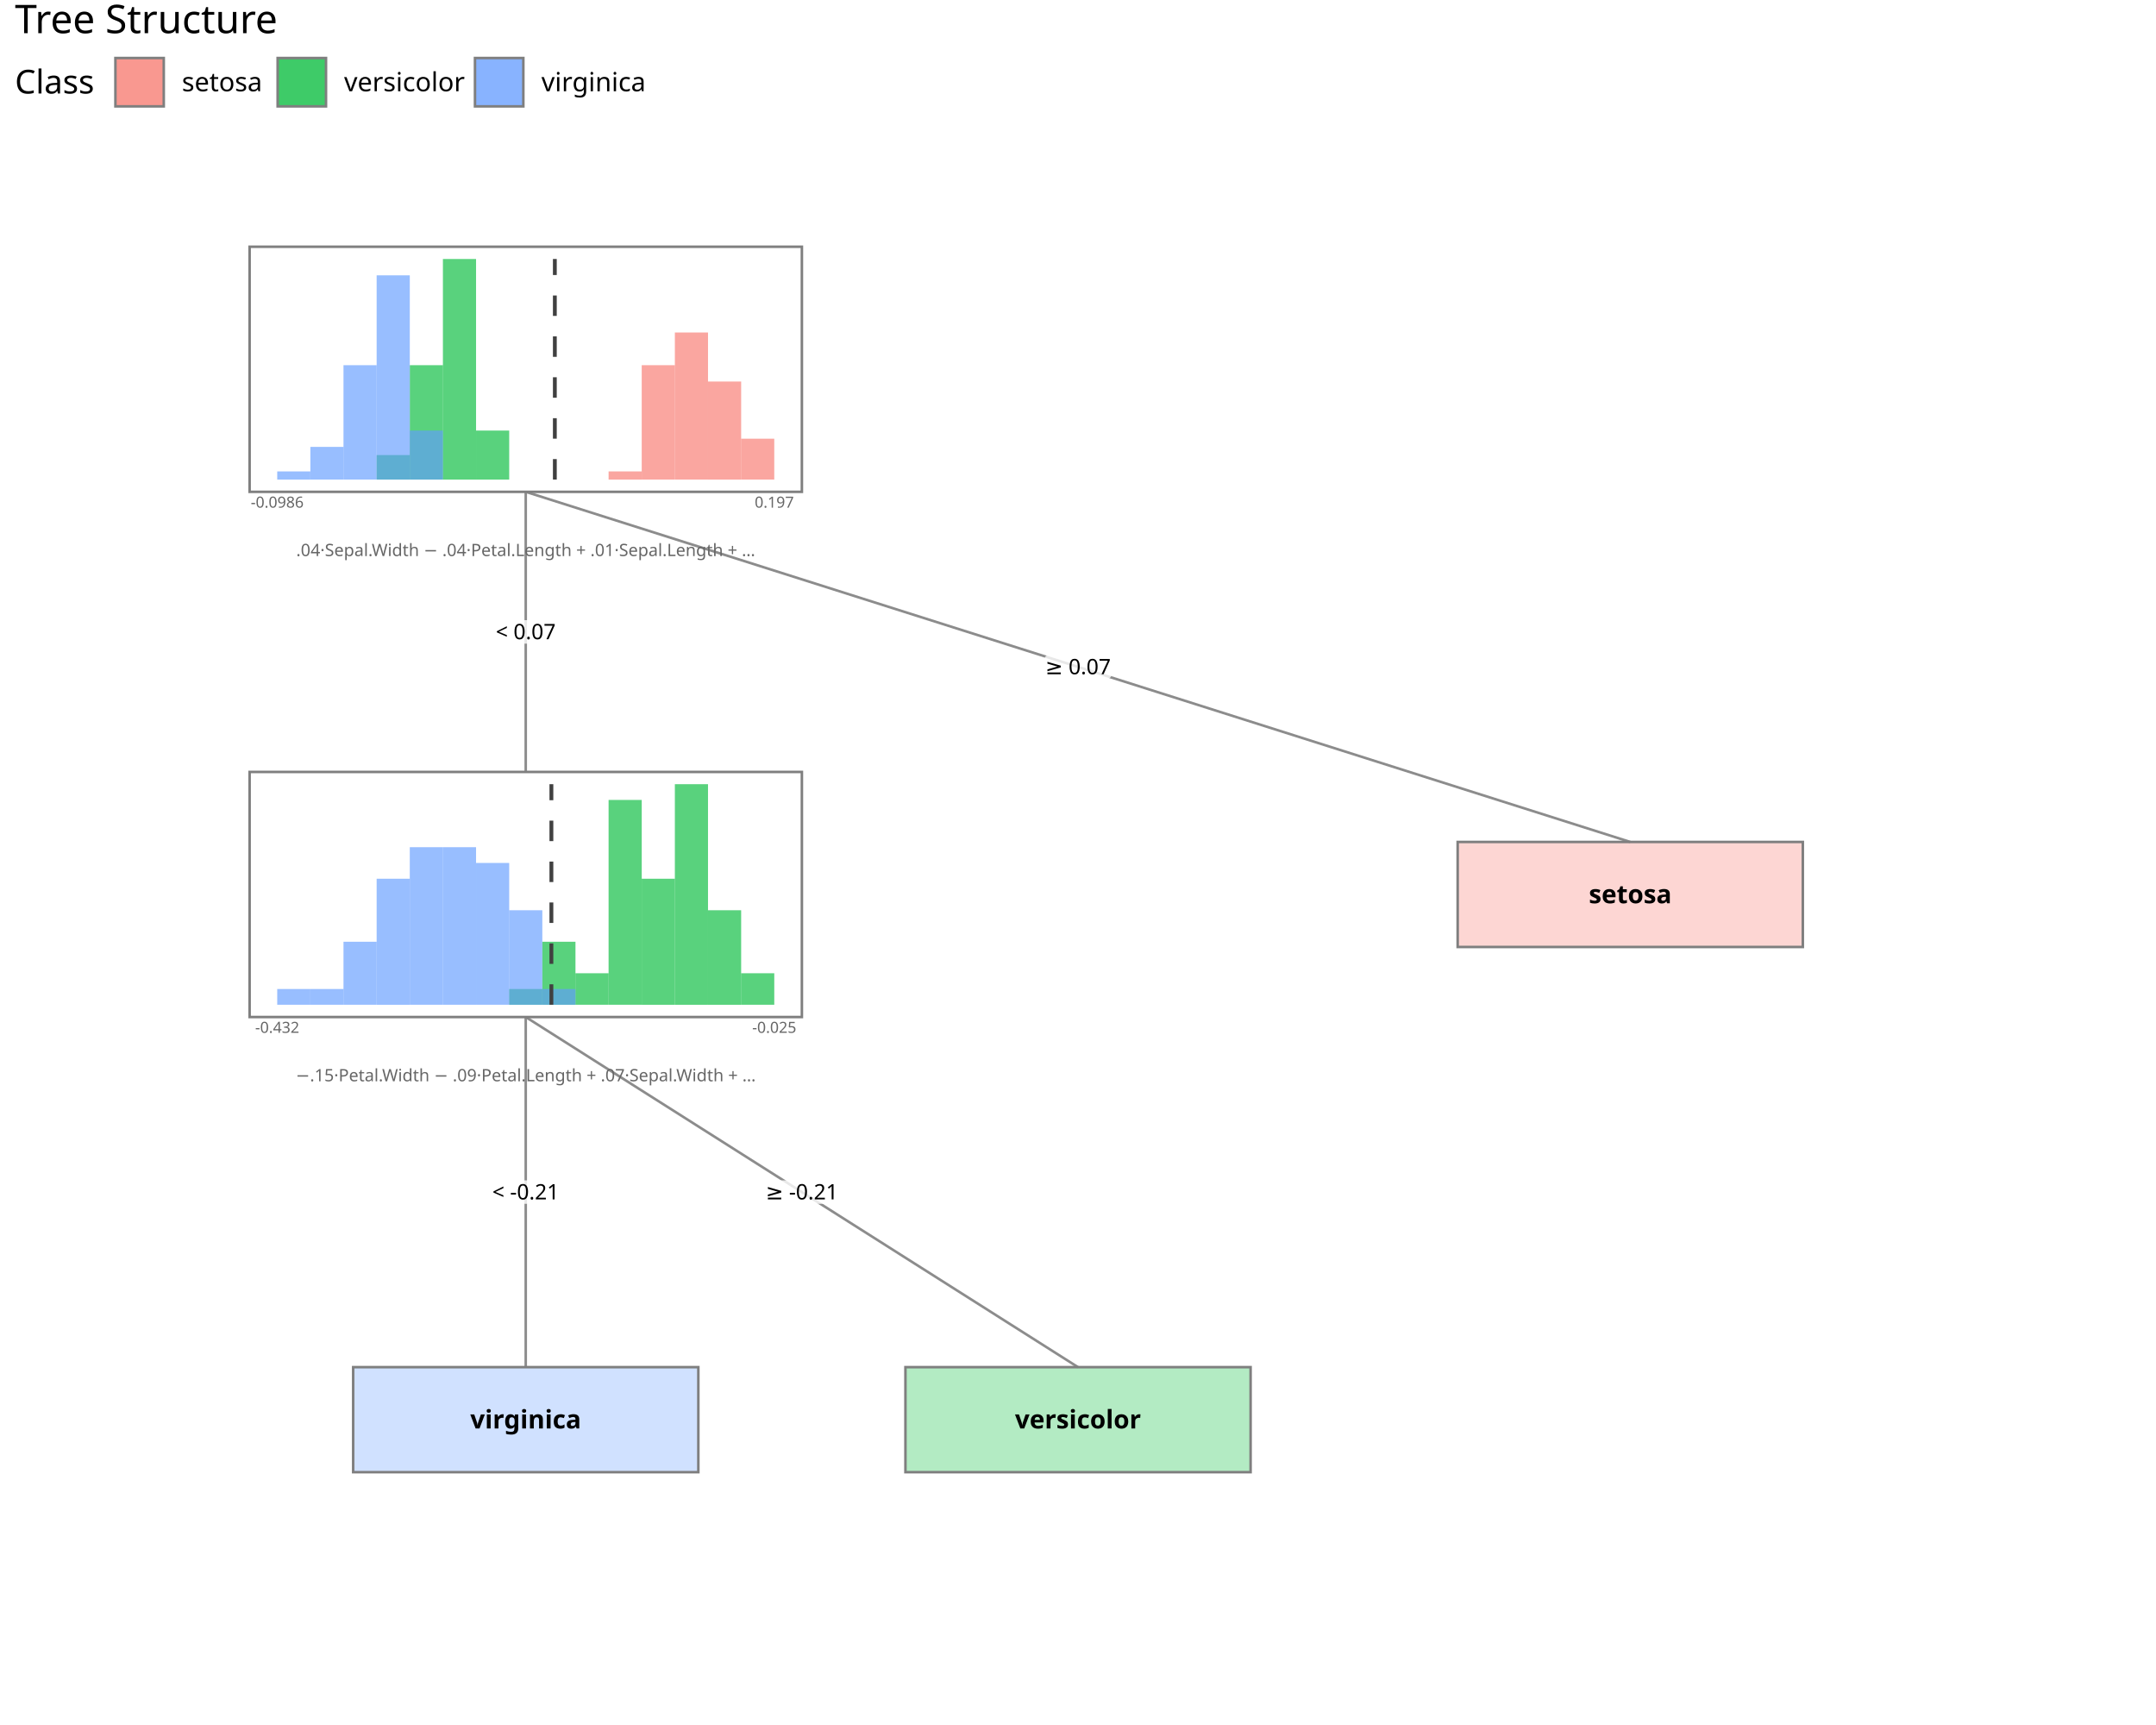
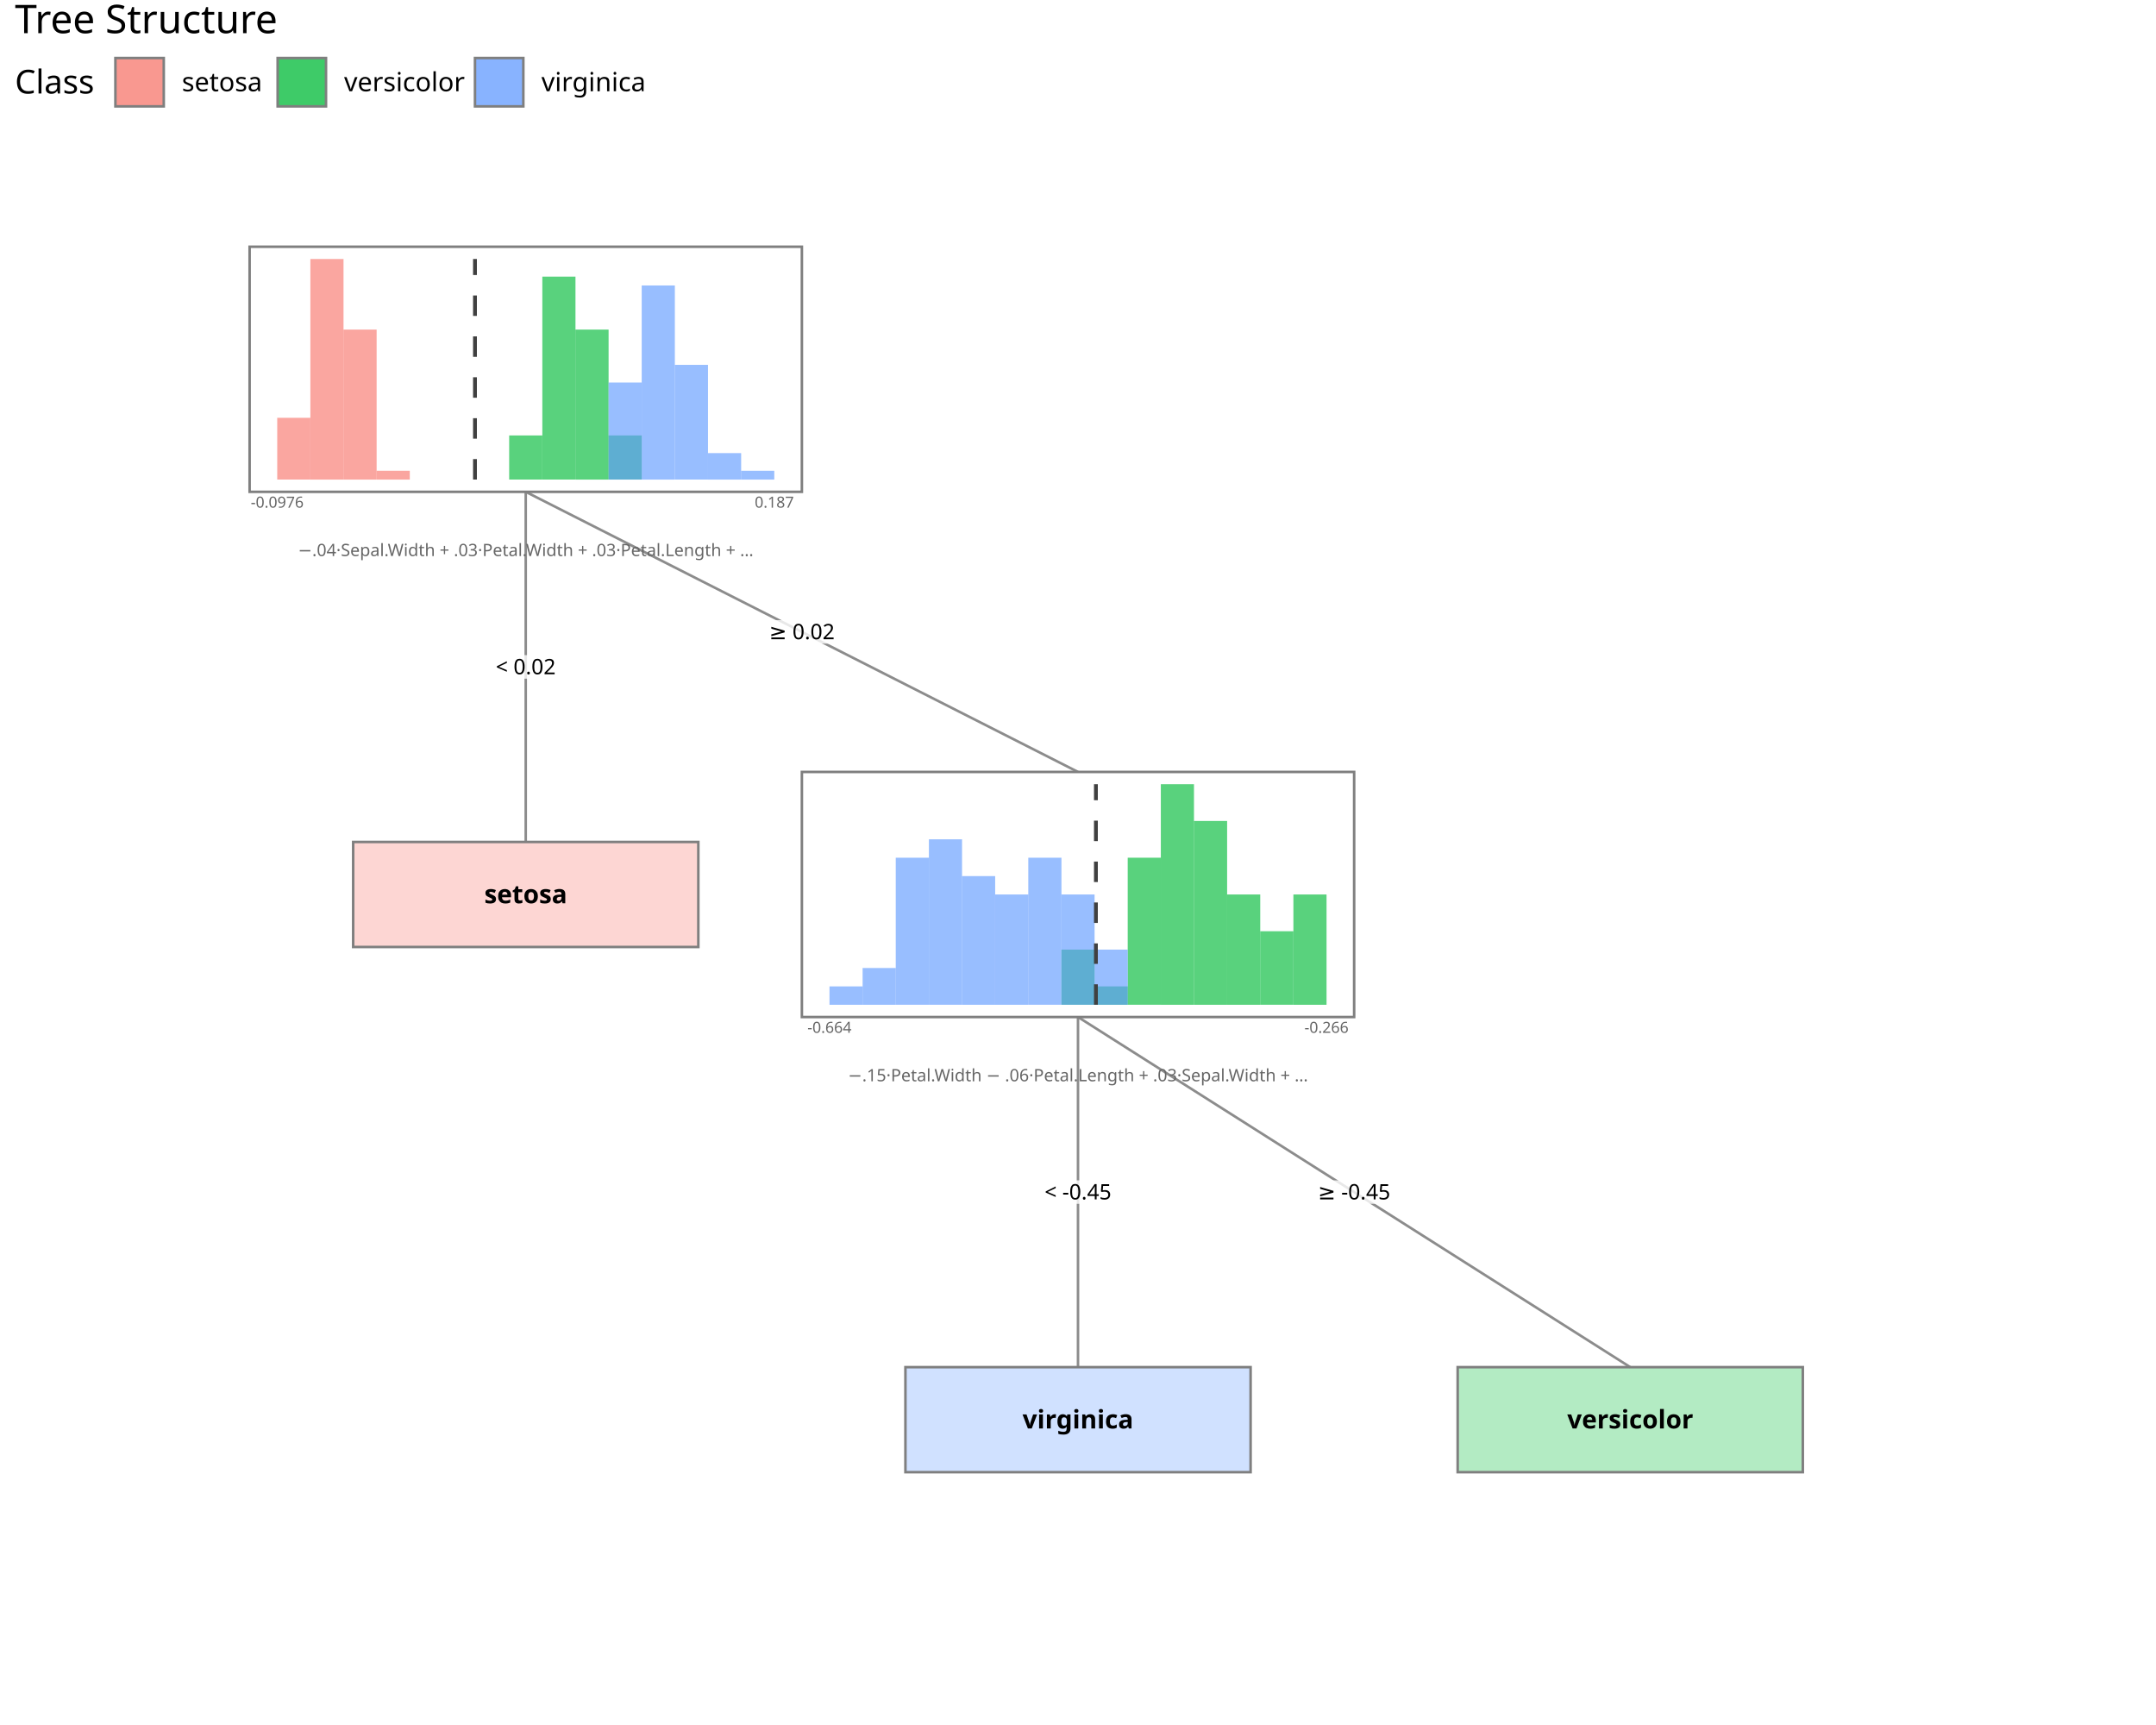
<svg xmlns="http://www.w3.org/2000/svg" class="svglite" data-engine-version="2.0" width="720.00pt" height="576.00pt" viewBox="0 0 720.00 576.00">
  <defs>
    <style type="text/css">
    .svglite line, .svglite polyline, .svglite polygon, .svglite path, .svglite rect, .svglite circle {
      fill: none;
      stroke: #000000;
      stroke-linecap: round;
      stroke-linejoin: round;
      stroke-miterlimit: 10.00;
    }
  </style>
  </defs>
  <rect width="100%" height="100%" style="stroke: none; fill: #FFFFFF;" />
  <defs>
    <clipPath id="cpMC4wMHw3MjAuMDB8MC4wMHw1NzYuMDA=">
      <rect x="0.00" y="0.00" width="720.00" height="576.00" />
    </clipPath>
  </defs>
  <g clip-path="url(#cpMC4wMHw3MjAuMDB8MC4wMHw1NzYuMDA=)">
</g>
  <defs>
    <clipPath id="cpNC45OHw3MTUuMDJ8NDYuNzN8NTc0LjAx">
      <rect x="4.98" y="46.73" width="710.04" height="527.28" />
    </clipPath>
  </defs>
  <g clip-path="url(#cpNC45OHw3MTUuMDJ8NDYuNzN8NTc0LjAx)">
-     <line x1="175.57" y1="339.60" x2="175.57" y2="456.51" style="stroke-width: 0.85; stroke: #8C8C8C; stroke-linecap: butt;" />
-     <line x1="175.57" y1="339.60" x2="360.00" y2="456.51" style="stroke-width: 0.85; stroke: #8C8C8C; stroke-linecap: butt;" />
-     <line x1="175.57" y1="164.23" x2="175.57" y2="257.76" style="stroke-width: 0.85; stroke: #8C8C8C; stroke-linecap: butt;" />
-     <line x1="175.57" y1="164.23" x2="544.43" y2="281.14" style="stroke-width: 0.85; stroke: #8C8C8C; stroke-linecap: butt;" />
-     <polygon points="164.40,401.98 186.75,401.98 186.70,401.98 186.90,401.97 187.10,401.93 187.30,401.85 187.48,401.75 187.64,401.62 187.77,401.47 187.88,401.29 187.96,401.10 188.01,400.90 188.03,400.70 188.03,400.70 188.03,395.41 188.03,395.41 188.01,395.20 187.96,395.00 187.88,394.81 187.77,394.64 187.64,394.49 187.48,394.36 187.30,394.25 187.10,394.18 186.90,394.14 186.75,394.13 164.40,394.13 164.56,394.14 164.35,394.13 164.15,394.15 163.95,394.21 163.76,394.30 163.59,394.42 163.44,394.56 163.32,394.72 163.22,394.91 163.16,395.10 163.13,395.31 163.12,395.41 163.12,400.70 163.13,400.59 163.13,400.80 163.16,401.00 163.22,401.20 163.32,401.38 163.44,401.55 163.59,401.69 163.76,401.81 163.95,401.89 164.15,401.95 164.35,401.98 " style="stroke-width: 0.00; stroke: none; fill: #FFFFFF; fill-opacity: 0.80;" />
-     <text x="175.57" y="400.50" text-anchor="middle" style="font-size: 7.11px; font-family: sans;" textLength="22.35px" lengthAdjust="spacingAndGlyphs">&lt; -0.21</text>
-     <polygon points="256.74,401.98 278.83,401.98 278.78,401.98 278.99,401.97 279.19,401.93 279.38,401.85 279.56,401.75 279.72,401.62 279.86,401.47 279.97,401.29 280.05,401.10 280.10,400.90 280.12,400.70 280.12,400.70 280.12,395.41 280.12,395.41 280.10,395.20 280.05,395.00 279.97,394.81 279.86,394.64 279.72,394.49 279.56,394.36 279.38,394.25 279.19,394.18 278.99,394.14 278.83,394.13 256.74,394.13 256.89,394.14 256.69,394.13 256.48,394.15 256.29,394.21 256.10,394.30 255.93,394.42 255.78,394.56 255.66,394.72 255.56,394.91 255.50,395.10 255.46,395.31 255.46,395.41 255.46,400.70 255.46,400.59 255.46,400.80 255.50,401.00 255.56,401.20 255.66,401.38 255.78,401.55 255.93,401.69 256.10,401.81 256.29,401.89 256.48,401.95 256.69,401.98 " style="stroke-width: 0.00; stroke: none; fill: #FFFFFF; fill-opacity: 0.80;" />
-     <text x="267.79" y="400.50" text-anchor="middle" style="font-size: 7.11px; font-family: sans;" textLength="22.09px" lengthAdjust="spacingAndGlyphs">≥ -0.21</text>
-     <polygon points="165.59,214.92 185.56,214.92 185.51,214.92 185.72,214.91 185.92,214.87 186.11,214.79 186.29,214.69 186.45,214.56 186.59,214.41 186.70,214.23 186.78,214.04 186.83,213.84 186.84,213.64 186.84,213.64 186.84,208.35 186.84,208.35 186.83,208.14 186.78,207.94 186.70,207.75 186.59,207.58 186.45,207.42 186.29,207.29 186.11,207.19 185.92,207.12 185.72,207.08 185.56,207.07 165.59,207.07 165.74,207.08 165.53,207.07 165.33,207.09 165.13,207.15 164.95,207.24 164.78,207.36 164.63,207.50 164.50,207.66 164.41,207.85 164.34,208.04 164.31,208.25 164.31,208.35 164.31,213.64 164.31,213.53 164.31,213.74 164.34,213.94 164.41,214.14 164.50,214.32 164.63,214.49 164.78,214.63 164.95,214.74 165.13,214.83 165.33,214.89 165.53,214.92 " style="stroke-width: 0.00; stroke: none; fill: #FFFFFF; fill-opacity: 0.80;" />
-     <text x="175.57" y="213.44" text-anchor="middle" style="font-size: 7.11px; font-family: sans;" textLength="19.98px" lengthAdjust="spacingAndGlyphs">&lt; 0.07</text>
-     <polygon points="350.14,226.61 369.86,226.61 369.81,226.61 370.02,226.60 370.22,226.56 370.41,226.48 370.59,226.38 370.75,226.25 370.89,226.10 371.00,225.92 371.08,225.73 371.13,225.53 371.14,225.33 371.14,225.33 371.14,220.04 371.14,220.04 371.13,219.83 371.08,219.63 371.00,219.44 370.89,219.27 370.75,219.12 370.59,218.99 370.41,218.88 370.22,218.81 370.02,218.77 369.86,218.76 350.14,218.76 350.29,218.77 350.09,218.76 349.88,218.78 349.68,218.84 349.50,218.93 349.33,219.05 349.18,219.19 349.05,219.36 348.96,219.54 348.89,219.73 348.86,219.94 348.86,220.04 348.86,225.33 348.86,225.22 348.86,225.43 348.89,225.63 348.96,225.83 349.05,226.01 349.18,226.18 349.33,226.32 349.50,226.44 349.68,226.52 349.88,226.58 350.09,226.61 " style="stroke-width: 0.00; stroke: none; fill: #FFFFFF; fill-opacity: 0.80;" />
-     <text x="360.00" y="225.13" text-anchor="middle" style="font-size: 7.11px; font-family: sans;" textLength="19.73px" lengthAdjust="spacingAndGlyphs">≥ 0.07</text>
+     <line x1="360.00" y1="339.60" x2="360.00" y2="456.51" style="stroke-width: 0.85; stroke: #8C8C8C; stroke-linecap: butt;" />
+     <line x1="360.00" y1="339.60" x2="544.43" y2="456.51" style="stroke-width: 0.85; stroke: #8C8C8C; stroke-linecap: butt;" />
+     <line x1="175.57" y1="164.23" x2="175.57" y2="281.14" style="stroke-width: 0.85; stroke: #8C8C8C; stroke-linecap: butt;" />
+     <line x1="175.57" y1="164.23" x2="360.00" y2="257.76" style="stroke-width: 0.85; stroke: #8C8C8C; stroke-linecap: butt;" />
+     <polygon points="348.83,401.98 371.17,401.98 371.12,401.98 371.33,401.97 371.53,401.93 371.72,401.85 371.90,401.75 372.06,401.62 372.20,401.47 372.31,401.29 372.39,401.10 372.44,400.90 372.45,400.70 372.45,400.70 372.45,395.41 372.45,395.41 372.44,395.20 372.39,395.00 372.31,394.81 372.20,394.64 372.06,394.49 371.90,394.36 371.72,394.25 371.53,394.18 371.33,394.14 371.17,394.13 348.83,394.13 348.98,394.14 348.78,394.13 348.57,394.15 348.37,394.21 348.19,394.30 348.02,394.42 347.87,394.56 347.74,394.72 347.65,394.91 347.58,395.10 347.55,395.31 347.55,395.41 347.55,400.70 347.55,400.59 347.55,400.80 347.58,401.00 347.65,401.20 347.74,401.38 347.87,401.55 348.02,401.69 348.19,401.81 348.37,401.89 348.57,401.95 348.78,401.98 " style="stroke-width: 0.00; stroke: none; fill: #FFFFFF; fill-opacity: 0.80;" />
+     <text x="360.00" y="400.50" text-anchor="middle" style="font-size: 7.11px; font-family: sans;" textLength="22.35px" lengthAdjust="spacingAndGlyphs">&lt; -0.45</text>
+     <polygon points="441.17,401.98 463.26,401.98 463.21,401.98 463.41,401.97 463.62,401.93 463.81,401.85 463.99,401.75 464.15,401.62 464.28,401.47 464.39,401.29 464.47,401.10 464.52,400.90 464.54,400.70 464.54,400.70 464.54,395.41 464.54,395.41 464.52,395.20 464.47,395.00 464.39,394.81 464.28,394.64 464.15,394.49 463.99,394.36 463.81,394.25 463.62,394.18 463.41,394.14 463.26,394.13 441.17,394.13 441.32,394.14 441.11,394.13 440.91,394.15 440.71,394.21 440.52,394.30 440.36,394.42 440.21,394.56 440.08,394.72 439.99,394.91 439.92,395.10 439.89,395.31 439.88,395.41 439.88,400.70 439.89,400.59 439.89,400.80 439.92,401.00 439.99,401.20 440.08,401.38 440.21,401.55 440.36,401.69 440.52,401.81 440.71,401.89 440.91,401.95 441.11,401.98 " style="stroke-width: 0.00; stroke: none; fill: #FFFFFF; fill-opacity: 0.80;" />
+     <text x="452.21" y="400.50" text-anchor="middle" style="font-size: 7.11px; font-family: sans;" textLength="22.09px" lengthAdjust="spacingAndGlyphs">≥ -0.45</text>
+     <polygon points="165.59,226.61 185.56,226.61 185.51,226.61 185.72,226.60 185.92,226.56 186.11,226.48 186.29,226.38 186.45,226.25 186.59,226.10 186.70,225.92 186.78,225.73 186.83,225.53 186.84,225.33 186.84,225.33 186.84,220.04 186.84,220.04 186.83,219.83 186.78,219.63 186.70,219.44 186.59,219.27 186.45,219.12 186.29,218.99 186.11,218.88 185.92,218.81 185.72,218.77 185.56,218.76 165.59,218.76 165.74,218.77 165.53,218.76 165.33,218.78 165.13,218.84 164.95,218.93 164.78,219.05 164.63,219.19 164.50,219.36 164.41,219.54 164.34,219.73 164.31,219.94 164.31,220.04 164.31,225.33 164.31,225.22 164.31,225.43 164.34,225.63 164.41,225.83 164.50,226.01 164.63,226.18 164.78,226.32 164.95,226.44 165.13,226.52 165.33,226.58 165.53,226.61 " style="stroke-width: 0.00; stroke: none; fill: #FFFFFF; fill-opacity: 0.80;" />
+     <text x="175.57" y="225.13" text-anchor="middle" style="font-size: 7.11px; font-family: sans;" textLength="19.98px" lengthAdjust="spacingAndGlyphs">&lt; 0.02</text>
+     <polygon points="257.92,214.92 277.65,214.92 277.60,214.92 277.80,214.91 278.01,214.87 278.20,214.79 278.38,214.69 278.54,214.56 278.67,214.41 278.78,214.23 278.86,214.04 278.91,213.84 278.93,213.64 278.93,213.64 278.93,208.35 278.93,208.35 278.91,208.14 278.86,207.94 278.78,207.75 278.67,207.58 278.54,207.42 278.38,207.29 278.20,207.19 278.01,207.12 277.80,207.08 277.65,207.07 257.92,207.07 258.08,207.08 257.87,207.07 257.67,207.09 257.47,207.15 257.28,207.24 257.11,207.36 256.97,207.50 256.84,207.66 256.75,207.85 256.68,208.04 256.65,208.25 256.64,208.35 256.64,213.64 256.65,213.53 256.65,213.74 256.68,213.94 256.75,214.14 256.84,214.32 256.97,214.49 257.11,214.63 257.28,214.74 257.47,214.83 257.67,214.89 257.87,214.92 " style="stroke-width: 0.00; stroke: none; fill: #FFFFFF; fill-opacity: 0.80;" />
+     <text x="267.79" y="213.44" text-anchor="middle" style="font-size: 7.11px; font-family: sans;" textLength="19.73px" lengthAdjust="spacingAndGlyphs">≥ 0.02</text>
    <rect x="83.36" y="82.39" width="184.43" height="81.84" style="stroke-width: 0.85; stroke: #7F7F7F; stroke-linecap: butt; stroke-linejoin: miter; fill: #FFFFFF;" />
-     <rect x="83.36" y="257.76" width="184.43" height="81.84" style="stroke-width: 0.85; stroke: #7F7F7F; stroke-linecap: butt; stroke-linejoin: miter; fill: #FFFFFF;" />
-     <rect x="203.24" y="157.41" width="11.07" height="2.73" style="stroke-width: 1.07; stroke: none; stroke-linecap: butt; stroke-linejoin: miter; fill: #F8766D; fill-opacity: 0.65;" />
-     <rect x="214.30" y="121.94" width="11.07" height="38.19" style="stroke-width: 1.07; stroke: none; stroke-linecap: butt; stroke-linejoin: miter; fill: #F8766D; fill-opacity: 0.65;" />
-     <rect x="225.37" y="111.03" width="11.07" height="49.10" style="stroke-width: 1.07; stroke: none; stroke-linecap: butt; stroke-linejoin: miter; fill: #F8766D; fill-opacity: 0.65;" />
-     <rect x="236.44" y="127.40" width="11.07" height="32.74" style="stroke-width: 1.07; stroke: none; stroke-linecap: butt; stroke-linejoin: miter; fill: #F8766D; fill-opacity: 0.65;" />
-     <rect x="247.50" y="146.49" width="11.07" height="13.64" style="stroke-width: 1.07; stroke: none; stroke-linecap: butt; stroke-linejoin: miter; fill: #F8766D; fill-opacity: 0.65;" />
-     <rect x="125.78" y="151.95" width="11.07" height="8.18" style="stroke-width: 1.07; stroke: none; stroke-linecap: butt; stroke-linejoin: miter; fill: #00BA38; fill-opacity: 0.65;" />
-     <rect x="136.85" y="121.94" width="11.07" height="38.19" style="stroke-width: 1.07; stroke: none; stroke-linecap: butt; stroke-linejoin: miter; fill: #00BA38; fill-opacity: 0.65;" />
-     <rect x="147.91" y="86.48" width="11.07" height="73.66" style="stroke-width: 1.07; stroke: none; stroke-linecap: butt; stroke-linejoin: miter; fill: #00BA38; fill-opacity: 0.65;" />
-     <rect x="158.98" y="143.77" width="11.07" height="16.37" style="stroke-width: 1.07; stroke: none; stroke-linecap: butt; stroke-linejoin: miter; fill: #00BA38; fill-opacity: 0.65;" />
-     <rect x="92.58" y="157.41" width="11.07" height="2.73" style="stroke-width: 1.07; stroke: none; stroke-linecap: butt; stroke-linejoin: miter; fill: #619CFF; fill-opacity: 0.65;" />
-     <rect x="103.65" y="149.22" width="11.07" height="10.91" style="stroke-width: 1.07; stroke: none; stroke-linecap: butt; stroke-linejoin: miter; fill: #619CFF; fill-opacity: 0.65;" />
-     <rect x="114.71" y="121.94" width="11.07" height="38.19" style="stroke-width: 1.07; stroke: none; stroke-linecap: butt; stroke-linejoin: miter; fill: #619CFF; fill-opacity: 0.65;" />
-     <rect x="125.78" y="91.94" width="11.07" height="68.20" style="stroke-width: 1.07; stroke: none; stroke-linecap: butt; stroke-linejoin: miter; fill: #619CFF; fill-opacity: 0.65;" />
-     <rect x="136.85" y="143.77" width="11.07" height="16.37" style="stroke-width: 1.07; stroke: none; stroke-linecap: butt; stroke-linejoin: miter; fill: #619CFF; fill-opacity: 0.65;" />
-     <rect x="170.04" y="330.24" width="11.07" height="5.26" style="stroke-width: 1.07; stroke: none; stroke-linecap: butt; stroke-linejoin: miter; fill: #00BA38; fill-opacity: 0.65;" />
-     <rect x="181.11" y="314.46" width="11.07" height="21.04" style="stroke-width: 1.07; stroke: none; stroke-linecap: butt; stroke-linejoin: miter; fill: #00BA38; fill-opacity: 0.65;" />
-     <rect x="192.17" y="324.98" width="11.07" height="10.52" style="stroke-width: 1.07; stroke: none; stroke-linecap: butt; stroke-linejoin: miter; fill: #00BA38; fill-opacity: 0.65;" />
-     <rect x="203.24" y="267.11" width="11.07" height="68.39" style="stroke-width: 1.07; stroke: none; stroke-linecap: butt; stroke-linejoin: miter; fill: #00BA38; fill-opacity: 0.65;" />
-     <rect x="214.30" y="293.42" width="11.07" height="42.09" style="stroke-width: 1.07; stroke: none; stroke-linecap: butt; stroke-linejoin: miter; fill: #00BA38; fill-opacity: 0.65;" />
-     <rect x="225.37" y="261.85" width="11.07" height="73.66" style="stroke-width: 1.07; stroke: none; stroke-linecap: butt; stroke-linejoin: miter; fill: #00BA38; fill-opacity: 0.65;" />
-     <rect x="236.44" y="303.94" width="11.07" height="31.57" style="stroke-width: 1.07; stroke: none; stroke-linecap: butt; stroke-linejoin: miter; fill: #00BA38; fill-opacity: 0.65;" />
-     <rect x="247.50" y="324.98" width="11.07" height="10.52" style="stroke-width: 1.07; stroke: none; stroke-linecap: butt; stroke-linejoin: miter; fill: #00BA38; fill-opacity: 0.65;" />
-     <rect x="92.58" y="330.24" width="11.07" height="5.26" style="stroke-width: 1.07; stroke: none; stroke-linecap: butt; stroke-linejoin: miter; fill: #619CFF; fill-opacity: 0.65;" />
-     <rect x="103.65" y="330.24" width="11.07" height="5.26" style="stroke-width: 1.07; stroke: none; stroke-linecap: butt; stroke-linejoin: miter; fill: #619CFF; fill-opacity: 0.65;" />
-     <rect x="114.71" y="314.46" width="11.07" height="21.04" style="stroke-width: 1.07; stroke: none; stroke-linecap: butt; stroke-linejoin: miter; fill: #619CFF; fill-opacity: 0.65;" />
-     <rect x="125.78" y="293.42" width="11.07" height="42.09" style="stroke-width: 1.07; stroke: none; stroke-linecap: butt; stroke-linejoin: miter; fill: #619CFF; fill-opacity: 0.65;" />
-     <rect x="136.85" y="282.89" width="11.07" height="52.61" style="stroke-width: 1.07; stroke: none; stroke-linecap: butt; stroke-linejoin: miter; fill: #619CFF; fill-opacity: 0.65;" />
-     <rect x="147.91" y="282.89" width="11.07" height="52.61" style="stroke-width: 1.07; stroke: none; stroke-linecap: butt; stroke-linejoin: miter; fill: #619CFF; fill-opacity: 0.65;" />
-     <rect x="158.98" y="288.15" width="11.07" height="47.35" style="stroke-width: 1.07; stroke: none; stroke-linecap: butt; stroke-linejoin: miter; fill: #619CFF; fill-opacity: 0.65;" />
-     <rect x="170.04" y="303.94" width="11.07" height="31.57" style="stroke-width: 1.07; stroke: none; stroke-linecap: butt; stroke-linejoin: miter; fill: #619CFF; fill-opacity: 0.65;" />
-     <rect x="181.11" y="330.24" width="11.07" height="5.26" style="stroke-width: 1.07; stroke: none; stroke-linecap: butt; stroke-linejoin: miter; fill: #619CFF; fill-opacity: 0.65;" />
-     <line x1="185.29" y1="160.13" x2="185.29" y2="86.48" style="stroke-width: 1.28; stroke: #404040; stroke-dasharray: 6.83,6.83; stroke-linecap: butt;" />
-     <line x1="184.14" y1="335.50" x2="184.14" y2="261.85" style="stroke-width: 1.28; stroke: #404040; stroke-dasharray: 6.83,6.83; stroke-linecap: butt;" />
-     <text x="92.58" y="169.51" text-anchor="middle" style="font-size: 5.12px; fill: #666666; font-family: sans;" textLength="17.37px" lengthAdjust="spacingAndGlyphs">-0.0986</text>
-     <text x="258.57" y="169.51" text-anchor="middle" style="font-size: 5.12px; fill: #666666; font-family: sans;" textLength="12.82px" lengthAdjust="spacingAndGlyphs">0.197</text>
-     <text x="92.58" y="344.88" text-anchor="middle" style="font-size: 5.12px; fill: #666666; font-family: sans;" textLength="14.52px" lengthAdjust="spacingAndGlyphs">-0.432</text>
-     <text x="258.57" y="344.88" text-anchor="middle" style="font-size: 5.12px; fill: #666666; font-family: sans;" textLength="14.52px" lengthAdjust="spacingAndGlyphs">-0.025</text>
-     <rect x="117.94" y="456.51" width="115.27" height="35.07" style="stroke-width: 0.85; stroke: #7F7F7F; stroke-linecap: butt; stroke-linejoin: miter; fill: #619CFF; fill-opacity: 0.30;" />
-     <rect x="302.37" y="456.51" width="115.27" height="35.07" style="stroke-width: 0.85; stroke: #7F7F7F; stroke-linecap: butt; stroke-linejoin: miter; fill: #00BA38; fill-opacity: 0.30;" />
-     <rect x="486.79" y="281.14" width="115.27" height="35.07" style="stroke-width: 0.85; stroke: #7F7F7F; stroke-linecap: butt; stroke-linejoin: miter; fill: #F8766D; fill-opacity: 0.30;" />
-     <text x="175.57" y="476.98" text-anchor="middle" style="font-size: 8.54px; font-weight: bold; font-family: sans;" textLength="31.31px" lengthAdjust="spacingAndGlyphs">virginica</text>
-     <text x="360.00" y="476.98" text-anchor="middle" style="font-size: 8.54px; font-weight: bold; font-family: sans;" textLength="36.53px" lengthAdjust="spacingAndGlyphs">versicolor</text>
-     <text x="544.43" y="301.61" text-anchor="middle" style="font-size: 8.54px; font-weight: bold; font-family: sans;" textLength="25.16px" lengthAdjust="spacingAndGlyphs">setosa</text>
-     <text x="175.57" y="185.68" text-anchor="middle" style="font-size: 5.69px; fill: #666666; font-family: sans;" textLength="150.75px" lengthAdjust="spacingAndGlyphs">.04·Sepal.Width − .04·Petal.Length + .01·Sepal.Length + …</text>
-     <text x="175.57" y="361.05" text-anchor="middle" style="font-size: 5.69px; fill: #666666; font-family: sans;" textLength="149.63px" lengthAdjust="spacingAndGlyphs">−.15·Petal.Width − .09·Petal.Length + .07·Sepal.Width + …</text>
+     <rect x="267.79" y="257.76" width="184.43" height="81.84" style="stroke-width: 0.85; stroke: #7F7F7F; stroke-linecap: butt; stroke-linejoin: miter; fill: #FFFFFF;" />
+     <rect x="92.58" y="139.51" width="11.07" height="20.62" style="stroke-width: 1.07; stroke: none; stroke-linecap: butt; stroke-linejoin: miter; fill: #F8766D; fill-opacity: 0.65;" />
+     <rect x="103.65" y="86.48" width="11.07" height="73.66" style="stroke-width: 1.07; stroke: none; stroke-linecap: butt; stroke-linejoin: miter; fill: #F8766D; fill-opacity: 0.65;" />
+     <rect x="114.71" y="110.05" width="11.07" height="50.09" style="stroke-width: 1.07; stroke: none; stroke-linecap: butt; stroke-linejoin: miter; fill: #F8766D; fill-opacity: 0.65;" />
+     <rect x="125.78" y="157.19" width="11.07" height="2.95" style="stroke-width: 1.07; stroke: none; stroke-linecap: butt; stroke-linejoin: miter; fill: #F8766D; fill-opacity: 0.65;" />
+     <rect x="170.04" y="145.40" width="11.07" height="14.73" style="stroke-width: 1.07; stroke: none; stroke-linecap: butt; stroke-linejoin: miter; fill: #00BA38; fill-opacity: 0.65;" />
+     <rect x="181.11" y="92.37" width="11.07" height="67.76" style="stroke-width: 1.07; stroke: none; stroke-linecap: butt; stroke-linejoin: miter; fill: #00BA38; fill-opacity: 0.65;" />
+     <rect x="192.17" y="110.05" width="11.07" height="50.09" style="stroke-width: 1.07; stroke: none; stroke-linecap: butt; stroke-linejoin: miter; fill: #00BA38; fill-opacity: 0.65;" />
+     <rect x="203.24" y="145.40" width="11.07" height="14.73" style="stroke-width: 1.07; stroke: none; stroke-linecap: butt; stroke-linejoin: miter; fill: #00BA38; fill-opacity: 0.65;" />
+     <rect x="203.24" y="127.73" width="11.07" height="32.41" style="stroke-width: 1.07; stroke: none; stroke-linecap: butt; stroke-linejoin: miter; fill: #619CFF; fill-opacity: 0.65;" />
+     <rect x="214.30" y="95.32" width="11.07" height="64.82" style="stroke-width: 1.07; stroke: none; stroke-linecap: butt; stroke-linejoin: miter; fill: #619CFF; fill-opacity: 0.65;" />
+     <rect x="225.37" y="121.83" width="11.07" height="38.30" style="stroke-width: 1.07; stroke: none; stroke-linecap: butt; stroke-linejoin: miter; fill: #619CFF; fill-opacity: 0.65;" />
+     <rect x="236.44" y="151.30" width="11.07" height="8.84" style="stroke-width: 1.07; stroke: none; stroke-linecap: butt; stroke-linejoin: miter; fill: #619CFF; fill-opacity: 0.65;" />
+     <rect x="247.50" y="157.19" width="11.07" height="2.95" style="stroke-width: 1.07; stroke: none; stroke-linecap: butt; stroke-linejoin: miter; fill: #619CFF; fill-opacity: 0.65;" />
+     <rect x="354.47" y="317.09" width="11.07" height="18.41" style="stroke-width: 1.07; stroke: none; stroke-linecap: butt; stroke-linejoin: miter; fill: #00BA38; fill-opacity: 0.65;" />
+     <rect x="365.53" y="329.37" width="11.07" height="6.14" style="stroke-width: 1.07; stroke: none; stroke-linecap: butt; stroke-linejoin: miter; fill: #00BA38; fill-opacity: 0.65;" />
+     <rect x="376.60" y="286.40" width="11.07" height="49.10" style="stroke-width: 1.07; stroke: none; stroke-linecap: butt; stroke-linejoin: miter; fill: #00BA38; fill-opacity: 0.65;" />
+     <rect x="387.66" y="261.85" width="11.07" height="73.66" style="stroke-width: 1.07; stroke: none; stroke-linecap: butt; stroke-linejoin: miter; fill: #00BA38; fill-opacity: 0.65;" />
+     <rect x="398.73" y="274.13" width="11.07" height="61.38" style="stroke-width: 1.07; stroke: none; stroke-linecap: butt; stroke-linejoin: miter; fill: #00BA38; fill-opacity: 0.65;" />
+     <rect x="409.79" y="298.68" width="11.07" height="36.83" style="stroke-width: 1.07; stroke: none; stroke-linecap: butt; stroke-linejoin: miter; fill: #00BA38; fill-opacity: 0.65;" />
+     <rect x="420.86" y="310.95" width="11.07" height="24.55" style="stroke-width: 1.07; stroke: none; stroke-linecap: butt; stroke-linejoin: miter; fill: #00BA38; fill-opacity: 0.65;" />
+     <rect x="431.93" y="298.68" width="11.07" height="36.83" style="stroke-width: 1.07; stroke: none; stroke-linecap: butt; stroke-linejoin: miter; fill: #00BA38; fill-opacity: 0.65;" />
+     <rect x="277.01" y="329.37" width="11.07" height="6.14" style="stroke-width: 1.07; stroke: none; stroke-linecap: butt; stroke-linejoin: miter; fill: #619CFF; fill-opacity: 0.65;" />
+     <rect x="288.07" y="323.23" width="11.07" height="12.28" style="stroke-width: 1.07; stroke: none; stroke-linecap: butt; stroke-linejoin: miter; fill: #619CFF; fill-opacity: 0.65;" />
+     <rect x="299.14" y="286.40" width="11.07" height="49.10" style="stroke-width: 1.07; stroke: none; stroke-linecap: butt; stroke-linejoin: miter; fill: #619CFF; fill-opacity: 0.65;" />
+     <rect x="310.21" y="280.26" width="11.07" height="55.24" style="stroke-width: 1.07; stroke: none; stroke-linecap: butt; stroke-linejoin: miter; fill: #619CFF; fill-opacity: 0.65;" />
+     <rect x="321.27" y="292.54" width="11.07" height="42.97" style="stroke-width: 1.07; stroke: none; stroke-linecap: butt; stroke-linejoin: miter; fill: #619CFF; fill-opacity: 0.65;" />
+     <rect x="332.34" y="298.68" width="11.07" height="36.83" style="stroke-width: 1.07; stroke: none; stroke-linecap: butt; stroke-linejoin: miter; fill: #619CFF; fill-opacity: 0.65;" />
+     <rect x="343.40" y="286.40" width="11.07" height="49.10" style="stroke-width: 1.07; stroke: none; stroke-linecap: butt; stroke-linejoin: miter; fill: #619CFF; fill-opacity: 0.65;" />
+     <rect x="354.47" y="298.68" width="11.07" height="36.83" style="stroke-width: 1.07; stroke: none; stroke-linecap: butt; stroke-linejoin: miter; fill: #619CFF; fill-opacity: 0.65;" />
+     <rect x="365.53" y="317.09" width="11.07" height="18.41" style="stroke-width: 1.07; stroke: none; stroke-linecap: butt; stroke-linejoin: miter; fill: #619CFF; fill-opacity: 0.65;" />
+     <line x1="158.62" y1="160.13" x2="158.62" y2="86.48" style="stroke-width: 1.28; stroke: #404040; stroke-dasharray: 6.83,6.83; stroke-linecap: butt;" />
+     <line x1="365.98" y1="335.50" x2="365.98" y2="261.85" style="stroke-width: 1.28; stroke: #404040; stroke-dasharray: 6.83,6.83; stroke-linecap: butt;" />
+     <text x="92.58" y="169.51" text-anchor="middle" style="font-size: 5.12px; fill: #666666; font-family: sans;" textLength="17.37px" lengthAdjust="spacingAndGlyphs">-0.0976</text>
+     <text x="258.57" y="169.51" text-anchor="middle" style="font-size: 5.12px; fill: #666666; font-family: sans;" textLength="12.82px" lengthAdjust="spacingAndGlyphs">0.187</text>
+     <text x="277.01" y="344.88" text-anchor="middle" style="font-size: 5.12px; fill: #666666; font-family: sans;" textLength="14.52px" lengthAdjust="spacingAndGlyphs">-0.664</text>
+     <text x="442.99" y="344.88" text-anchor="middle" style="font-size: 5.12px; fill: #666666; font-family: sans;" textLength="14.52px" lengthAdjust="spacingAndGlyphs">-0.266</text>
+     <rect x="117.94" y="281.14" width="115.27" height="35.07" style="stroke-width: 0.85; stroke: #7F7F7F; stroke-linecap: butt; stroke-linejoin: miter; fill: #F8766D; fill-opacity: 0.30;" />
+     <rect x="302.37" y="456.51" width="115.27" height="35.07" style="stroke-width: 0.85; stroke: #7F7F7F; stroke-linecap: butt; stroke-linejoin: miter; fill: #619CFF; fill-opacity: 0.30;" />
+     <rect x="486.79" y="456.51" width="115.27" height="35.07" style="stroke-width: 0.85; stroke: #7F7F7F; stroke-linecap: butt; stroke-linejoin: miter; fill: #00BA38; fill-opacity: 0.30;" />
+     <text x="175.57" y="301.61" text-anchor="middle" style="font-size: 8.54px; font-weight: bold; font-family: sans;" textLength="25.16px" lengthAdjust="spacingAndGlyphs">setosa</text>
+     <text x="360.00" y="476.98" text-anchor="middle" style="font-size: 8.54px; font-weight: bold; font-family: sans;" textLength="31.31px" lengthAdjust="spacingAndGlyphs">virginica</text>
+     <text x="544.43" y="476.98" text-anchor="middle" style="font-size: 8.54px; font-weight: bold; font-family: sans;" textLength="36.53px" lengthAdjust="spacingAndGlyphs">versicolor</text>
+     <text x="175.57" y="185.68" text-anchor="middle" style="font-size: 5.69px; fill: #666666; font-family: sans;" textLength="149.63px" lengthAdjust="spacingAndGlyphs">−.04·Sepal.Width + .03·Petal.Width + .03·Petal.Length + …</text>
+     <text x="360.00" y="361.05" text-anchor="middle" style="font-size: 5.69px; fill: #666666; font-family: sans;" textLength="149.63px" lengthAdjust="spacingAndGlyphs">−.15·Petal.Width − .06·Petal.Length + .03·Sepal.Width + …</text>
  </g>
  <g clip-path="url(#cpMC4wMHw3MjAuMDB8MC4wMHw1NzYuMDA=)">
    <text x="4.98" y="31.22" style="font-size: 11.00px; font-family: sans;" textLength="27.52px" lengthAdjust="spacingAndGlyphs">Class</text>
    <rect x="38.68" y="19.51" width="15.86" height="15.86" style="stroke-width: 1.07; stroke: none; stroke-linecap: butt; stroke-linejoin: miter; fill: #F8766D; fill-opacity: 0.65;" />
    <rect x="38.54" y="19.37" width="16.15" height="16.15" style="stroke-width: 0.85; stroke: #7F7F7F; stroke-linecap: butt; stroke-linejoin: miter; fill: #F8766D; fill-opacity: 0.30;" />
    <rect x="92.86" y="19.51" width="15.86" height="15.86" style="stroke-width: 1.07; stroke: none; stroke-linecap: butt; stroke-linejoin: miter; fill: #00BA38; fill-opacity: 0.65;" />
    <rect x="92.72" y="19.37" width="16.15" height="16.15" style="stroke-width: 0.85; stroke: #7F7F7F; stroke-linecap: butt; stroke-linejoin: miter; fill: #00BA38; fill-opacity: 0.30;" />
    <rect x="158.76" y="19.51" width="15.86" height="15.86" style="stroke-width: 1.07; stroke: none; stroke-linecap: butt; stroke-linejoin: miter; fill: #619CFF; fill-opacity: 0.65;" />
    <rect x="158.62" y="19.37" width="16.15" height="16.15" style="stroke-width: 0.85; stroke: #7F7F7F; stroke-linecap: butt; stroke-linejoin: miter; fill: #619CFF; fill-opacity: 0.30;" />
    <text x="60.74" y="30.47" style="font-size: 8.80px; font-family: sans;" textLength="25.94px" lengthAdjust="spacingAndGlyphs">setosa</text>
    <text x="114.91" y="30.47" style="font-size: 8.80px; font-family: sans;" textLength="37.66px" lengthAdjust="spacingAndGlyphs">versicolor</text>
    <text x="180.81" y="30.47" style="font-size: 8.80px; font-family: sans;" textLength="32.28px" lengthAdjust="spacingAndGlyphs">virginica</text>
    <text x="4.98" y="11.08" style="font-size: 13.20px; font-family: sans;" textLength="84.37px" lengthAdjust="spacingAndGlyphs">Tree Structure</text>
  </g>
</svg>
